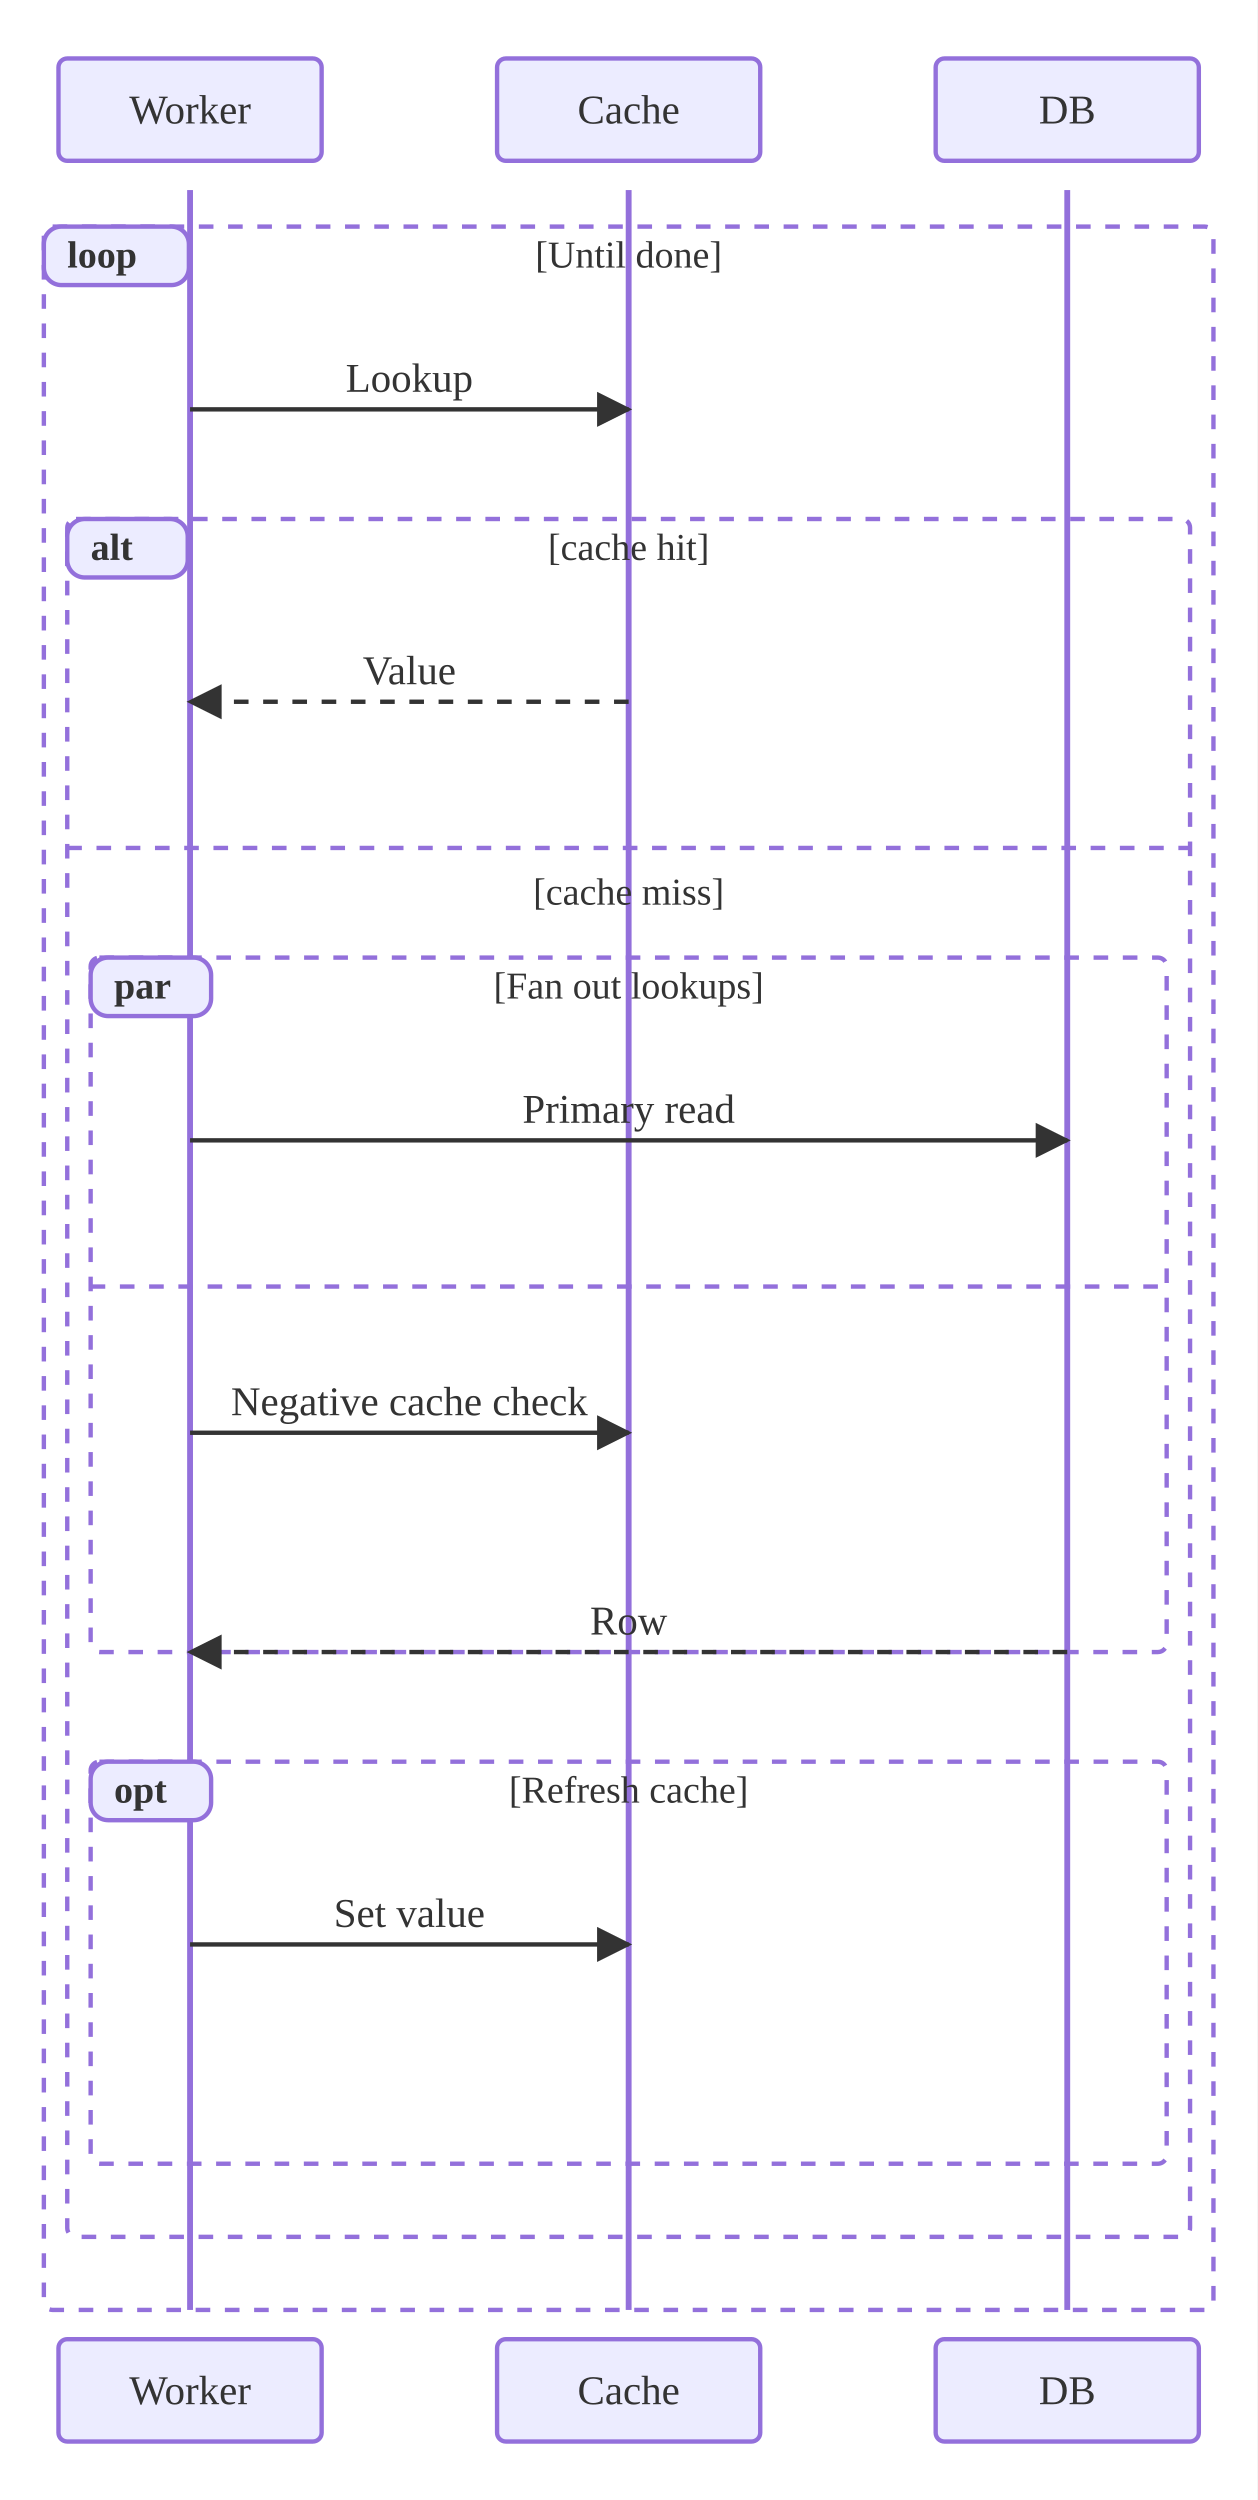
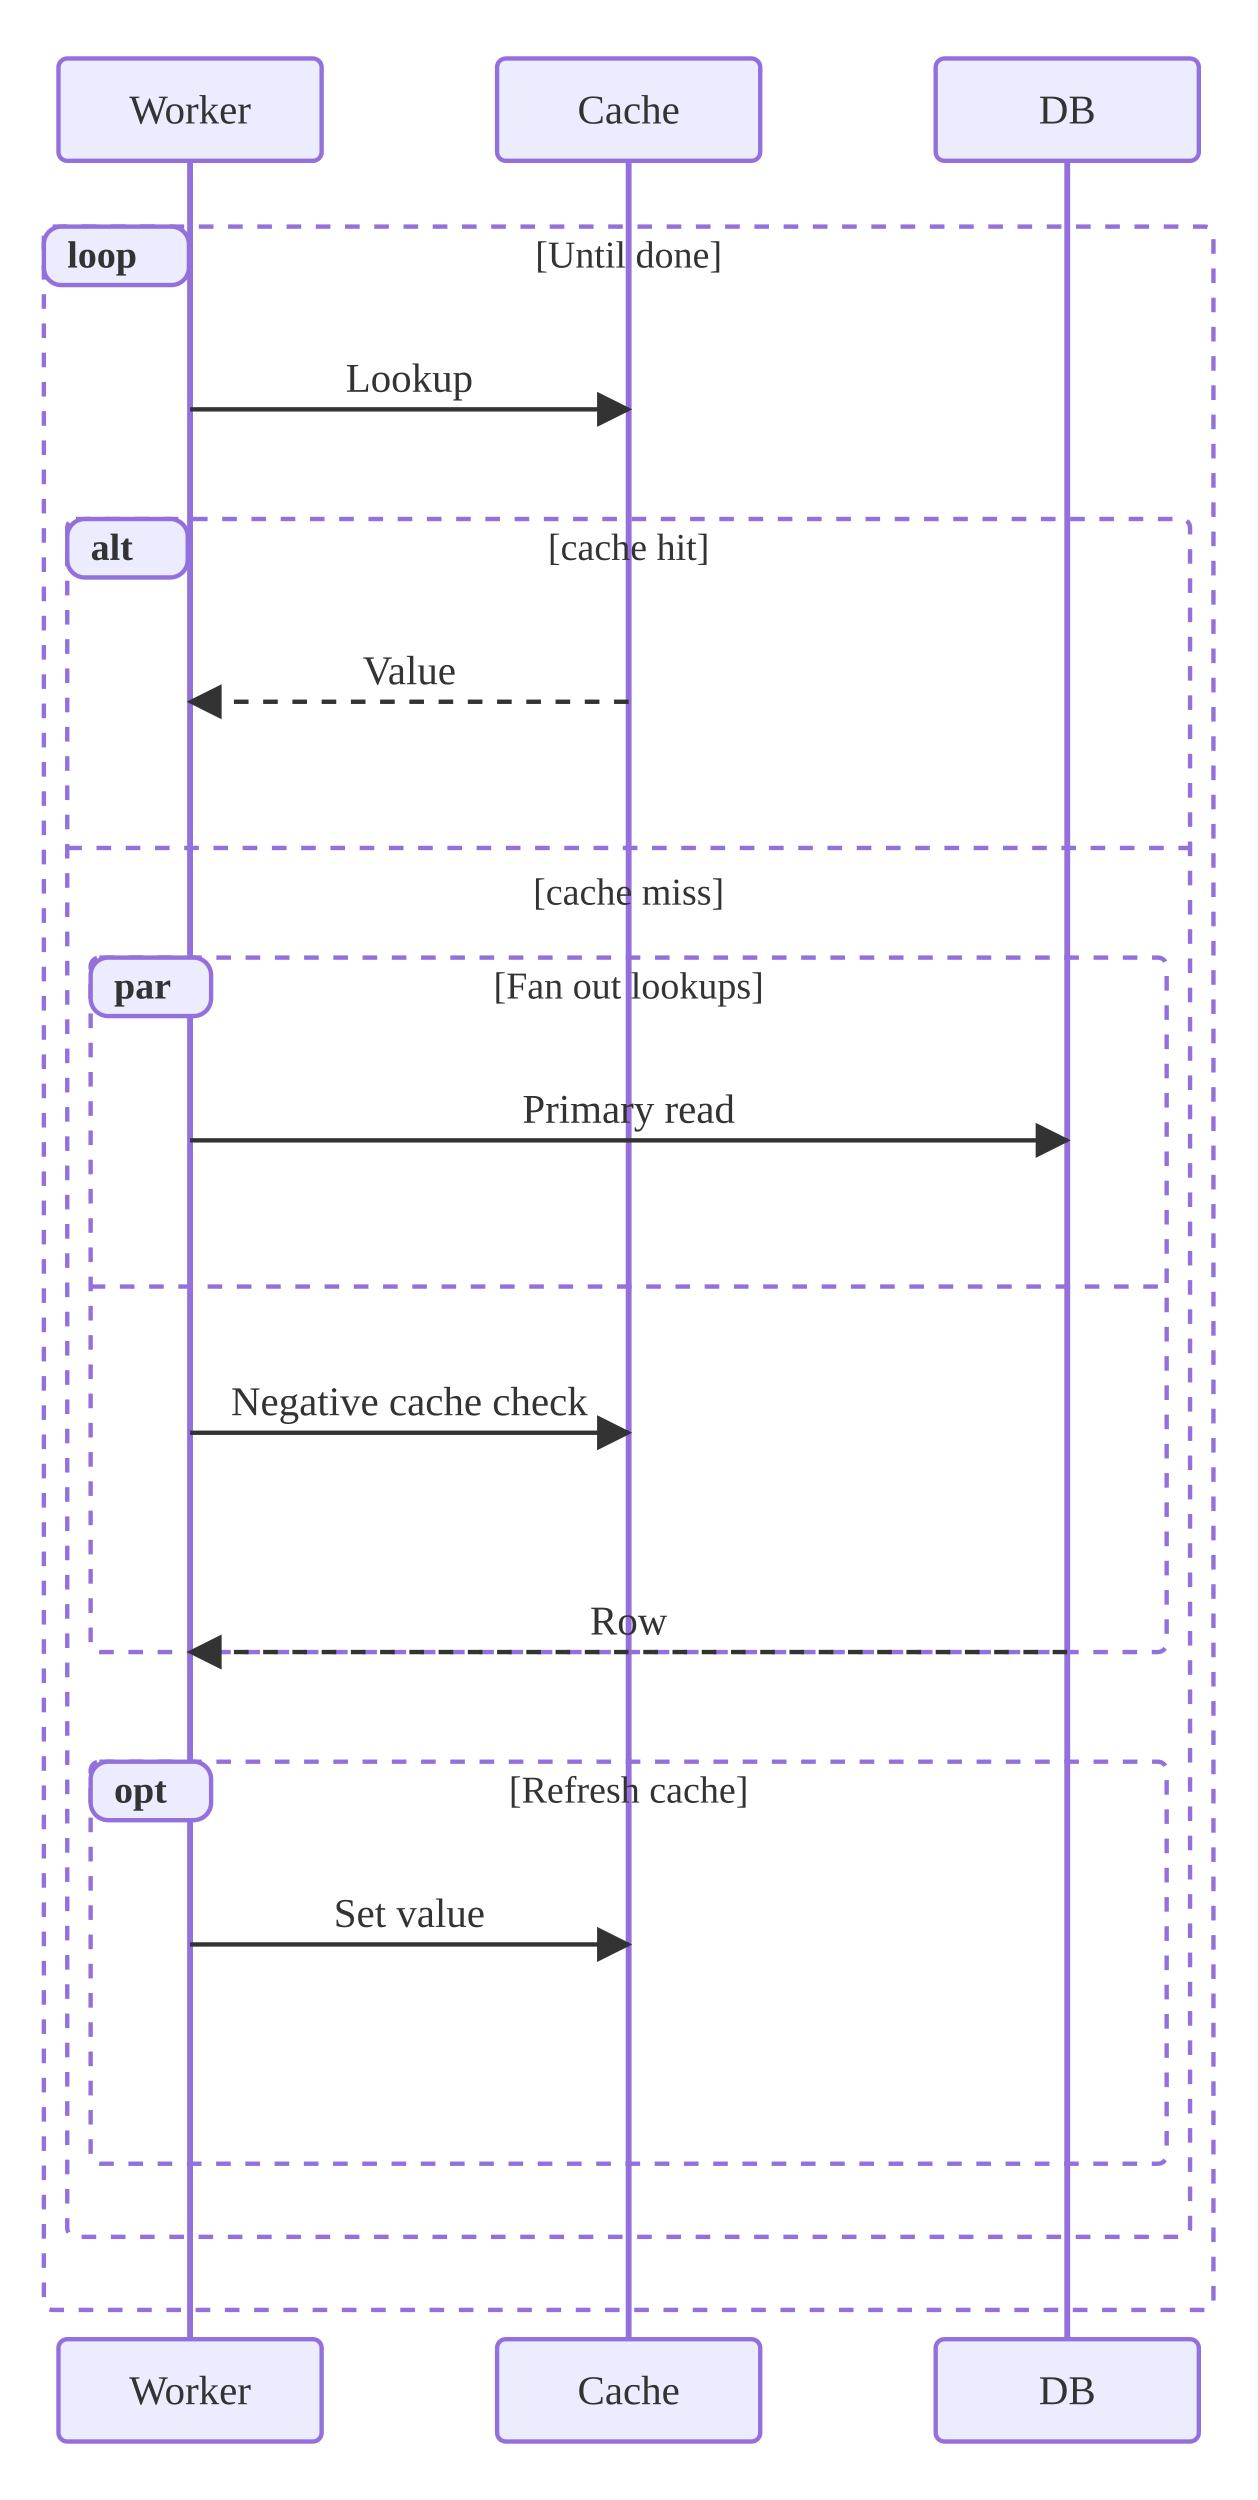
<svg xmlns="http://www.w3.org/2000/svg" viewBox="0 0 430.00 855.00">
  <defs>
    <marker id="seq-arrow-solid" viewBox="0 0 10 10" refX="9.00" refY="5.00" markerWidth="8.00" markerHeight="8.00" orient="auto">
      <polygon points="0,0 10,5 0,10" style="fill:#333" />
    </marker>
    <marker id="seq-arrow-dashed" viewBox="0 0 10 10" refX="9.00" refY="5.00" markerWidth="8.00" markerHeight="8.00" orient="auto">
      <polygon points="0,0 10,5 0,10" style="fill:#333" />
    </marker>
    <marker id="seq-arrow-solid-cross" viewBox="0 0 10 10" refX="5.00" refY="5.00" markerWidth="10.00" markerHeight="10.00" orient="auto">
      <path d="M2,2 L8,8 M2,8 L8,2" style="stroke:#333;stroke-width:1.5;fill:none" />
    </marker>
    <marker id="seq-arrow-dashed-cross" viewBox="0 0 10 10" refX="5.00" refY="5.00" markerWidth="10.00" markerHeight="10.00" orient="auto">
      <path d="M2,2 L8,8 M2,8 L8,2" style="stroke:#333;stroke-width:1.5;fill:none" />
    </marker>
    <marker id="seq-arrow-solid-open" viewBox="0 0 10 10" refX="10.00" refY="5.00" markerWidth="8.00" markerHeight="8.00" orient="auto">
      <polyline points="0,1 10,5 0,9" style="stroke:#333;stroke-width:1.5;fill:none" />
    </marker>
    <marker id="seq-arrow-dashed-open" viewBox="0 0 10 10" refX="10.00" refY="5.00" markerWidth="8.00" markerHeight="8.00" orient="auto">
      <polyline points="0,1 10,5 0,9" style="stroke:#333;stroke-width:1.5;fill:none" />
    </marker>
  </defs>
  <rect x="0.00" y="0.00" width="430.00" height="855.00" style="fill:white;stroke:none" />
-   <line x1="65.00" y1="65.00" x2="65.00" y2="790.00" style="stroke:#9370DB;stroke-width:2.0" />
-   <line x1="215.00" y1="65.00" x2="215.00" y2="790.00" style="stroke:#9370DB;stroke-width:2.0" />
-   <line x1="365.00" y1="65.00" x2="365.00" y2="790.00" style="stroke:#9370DB;stroke-width:2.0" />
+   <line x1="65.00" y1="55.00" x2="65.00" y2="800.00" style="stroke:#9370DB;stroke-width:2.0" />
+   <line x1="215.00" y1="55.00" x2="215.00" y2="800.00" style="stroke:#9370DB;stroke-width:2.0" />
+   <line x1="365.00" y1="55.00" x2="365.00" y2="800.00" style="stroke:#9370DB;stroke-width:2.0" />
  <line x1="65.00" y1="140.00" x2="215.00" y2="140.00" style="stroke:#333;stroke-width:1.5;fill:none" marker-end="url(#seq-arrow-solid)" />
  <text x="140.00" y="134.00" text-anchor="middle" dominant-baseline="auto" style="fill:#333;font-size:14px">Lookup</text>
  <line x1="215.00" y1="240.00" x2="65.00" y2="240.00" style="stroke:#333;stroke-width:1.5;fill:none;stroke-dasharray:5,5" marker-end="url(#seq-arrow-dashed)" />
  <text x="140.00" y="234.00" text-anchor="middle" dominant-baseline="auto" style="fill:#333;font-size:14px">Value</text>
  <line x1="65.00" y1="390.00" x2="365.00" y2="390.00" style="stroke:#333;stroke-width:1.5;fill:none" marker-end="url(#seq-arrow-solid)" />
  <text x="215.00" y="384.00" text-anchor="middle" dominant-baseline="auto" style="fill:#333;font-size:14px">Primary read</text>
  <line x1="65.00" y1="490.00" x2="215.00" y2="490.00" style="stroke:#333;stroke-width:1.5;fill:none" marker-end="url(#seq-arrow-solid)" />
  <text x="140.00" y="484.00" text-anchor="middle" dominant-baseline="auto" style="fill:#333;font-size:14px">Negative cache check</text>
  <rect x="31.00" y="327.50" width="368.00" height="237.50" rx="3.00" ry="3.00" style="fill:none;stroke:#9370DB;stroke-width:1.5;stroke-dasharray:5,5" />
  <rect x="31.00" y="327.50" width="41.20" height="20.00" rx="6.00" ry="6.00" style="fill:#ECECFF;stroke:#9370DB;stroke-width:1.5" />
  <text x="39.00" y="341.50" text-anchor="start" dominant-baseline="auto" style="fill:#333;font-size:13px;font-weight:bold">par</text>
  <text x="215.00" y="341.50" text-anchor="middle" dominant-baseline="auto" style="fill:#333;font-size:13px">[Fan out lookups]</text>
  <line x1="31.00" y1="440.00" x2="399.00" y2="440.00" style="stroke:#9370DB;stroke-width:1.5;stroke-dasharray:5,5" />
  <line x1="365.00" y1="565.00" x2="65.00" y2="565.00" style="stroke:#333;stroke-width:1.5;fill:none;stroke-dasharray:5,5" marker-end="url(#seq-arrow-dashed)" />
  <text x="215.00" y="559.00" text-anchor="middle" dominant-baseline="auto" style="fill:#333;font-size:14px">Row</text>
  <line x1="65.00" y1="665.00" x2="215.00" y2="665.00" style="stroke:#333;stroke-width:1.5;fill:none" marker-end="url(#seq-arrow-solid)" />
  <text x="140.00" y="659.00" text-anchor="middle" dominant-baseline="auto" style="fill:#333;font-size:14px">Set value</text>
  <rect x="31.00" y="602.50" width="368.00" height="137.50" rx="3.00" ry="3.00" style="fill:none;stroke:#9370DB;stroke-width:1.5;stroke-dasharray:5,5" />
  <rect x="31.00" y="602.50" width="41.20" height="20.00" rx="6.00" ry="6.00" style="fill:#ECECFF;stroke:#9370DB;stroke-width:1.5" />
  <text x="39.00" y="616.50" text-anchor="start" dominant-baseline="auto" style="fill:#333;font-size:13px;font-weight:bold">opt</text>
  <text x="215.00" y="616.50" text-anchor="middle" dominant-baseline="auto" style="fill:#333;font-size:13px">[Refresh cache]</text>
  <rect x="23.00" y="177.50" width="384.00" height="587.50" rx="3.00" ry="3.00" style="fill:none;stroke:#9370DB;stroke-width:1.5;stroke-dasharray:5,5" />
  <rect x="23.00" y="177.50" width="41.20" height="20.00" rx="6.00" ry="6.00" style="fill:#ECECFF;stroke:#9370DB;stroke-width:1.5" />
  <text x="31.00" y="191.50" text-anchor="start" dominant-baseline="auto" style="fill:#333;font-size:13px;font-weight:bold">alt</text>
  <text x="215.00" y="191.50" text-anchor="middle" dominant-baseline="auto" style="fill:#333;font-size:13px">[cache hit]</text>
  <line x1="23.00" y1="290.00" x2="407.00" y2="290.00" style="stroke:#9370DB;stroke-width:1.5;stroke-dasharray:5,5" />
  <text x="215.00" y="305.00" text-anchor="middle" dominant-baseline="central" style="fill:#333;font-size:13px">[cache miss]</text>
  <rect x="15.00" y="77.50" width="400.00" height="712.50" rx="3.00" ry="3.00" style="fill:none;stroke:#9370DB;stroke-width:1.5;stroke-dasharray:5,5" />
  <rect x="15.00" y="77.50" width="49.60" height="20.00" rx="6.00" ry="6.00" style="fill:#ECECFF;stroke:#9370DB;stroke-width:1.5" />
  <text x="23.00" y="91.50" text-anchor="start" dominant-baseline="auto" style="fill:#333;font-size:13px;font-weight:bold">loop</text>
  <text x="215.00" y="91.50" text-anchor="middle" dominant-baseline="auto" style="fill:#333;font-size:13px">[Until done]</text>
  <rect x="20.00" y="20.00" width="90.00" height="35.00" rx="3.00" ry="3.00" style="fill:#ECECFF;stroke:#9370DB;stroke-width:1.5" />
  <text x="65.00" y="37.50" text-anchor="middle" dominant-baseline="central" style="fill:#333;font-size:14px">Worker</text>
  <rect x="20.00" y="800.00" width="90.00" height="35.00" rx="3.00" ry="3.00" style="fill:#ECECFF;stroke:#9370DB;stroke-width:1.5" />
  <text x="65.00" y="817.50" text-anchor="middle" dominant-baseline="central" style="fill:#333;font-size:14px">Worker</text>
  <rect x="170.00" y="20.00" width="90.00" height="35.00" rx="3.00" ry="3.00" style="fill:#ECECFF;stroke:#9370DB;stroke-width:1.5" />
  <text x="215.00" y="37.50" text-anchor="middle" dominant-baseline="central" style="fill:#333;font-size:14px">Cache</text>
  <rect x="170.00" y="800.00" width="90.00" height="35.00" rx="3.00" ry="3.00" style="fill:#ECECFF;stroke:#9370DB;stroke-width:1.5" />
  <text x="215.00" y="817.50" text-anchor="middle" dominant-baseline="central" style="fill:#333;font-size:14px">Cache</text>
  <rect x="320.00" y="20.00" width="90.00" height="35.00" rx="3.00" ry="3.00" style="fill:#ECECFF;stroke:#9370DB;stroke-width:1.5" />
  <text x="365.00" y="37.50" text-anchor="middle" dominant-baseline="central" style="fill:#333;font-size:14px">DB</text>
  <rect x="320.00" y="800.00" width="90.00" height="35.00" rx="3.00" ry="3.00" style="fill:#ECECFF;stroke:#9370DB;stroke-width:1.5" />
  <text x="365.00" y="817.50" text-anchor="middle" dominant-baseline="central" style="fill:#333;font-size:14px">DB</text>
</svg>
